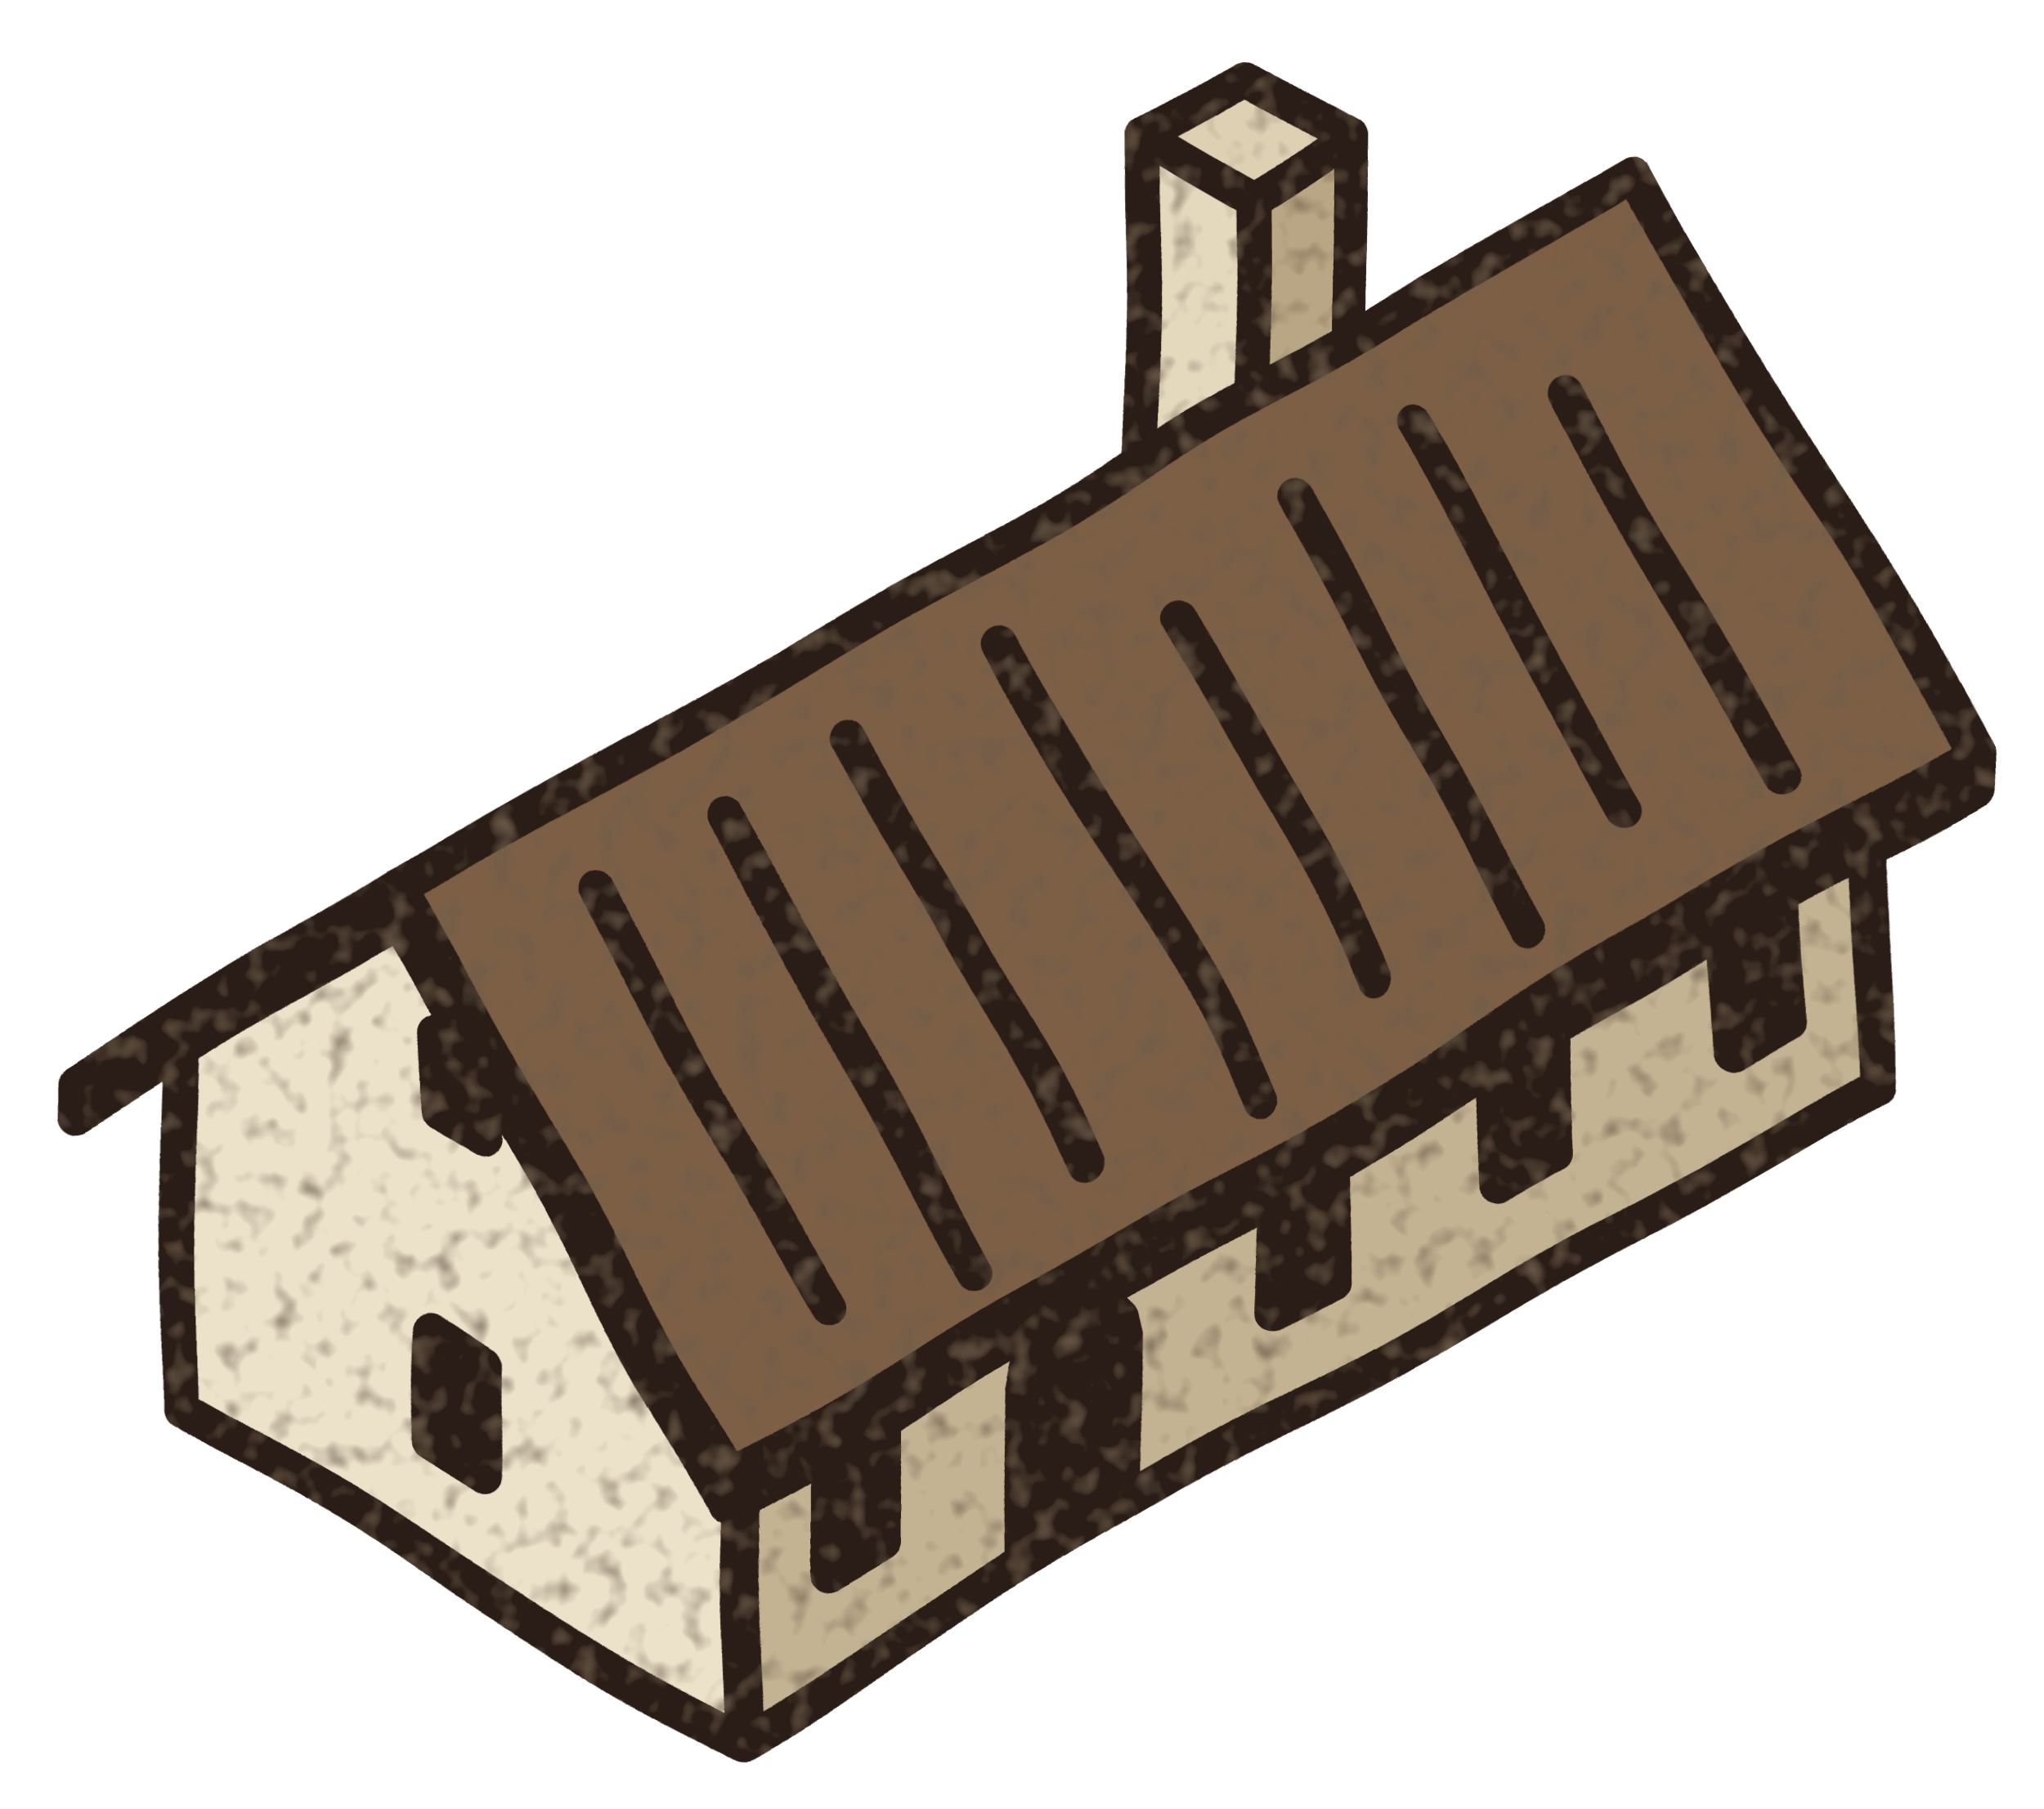
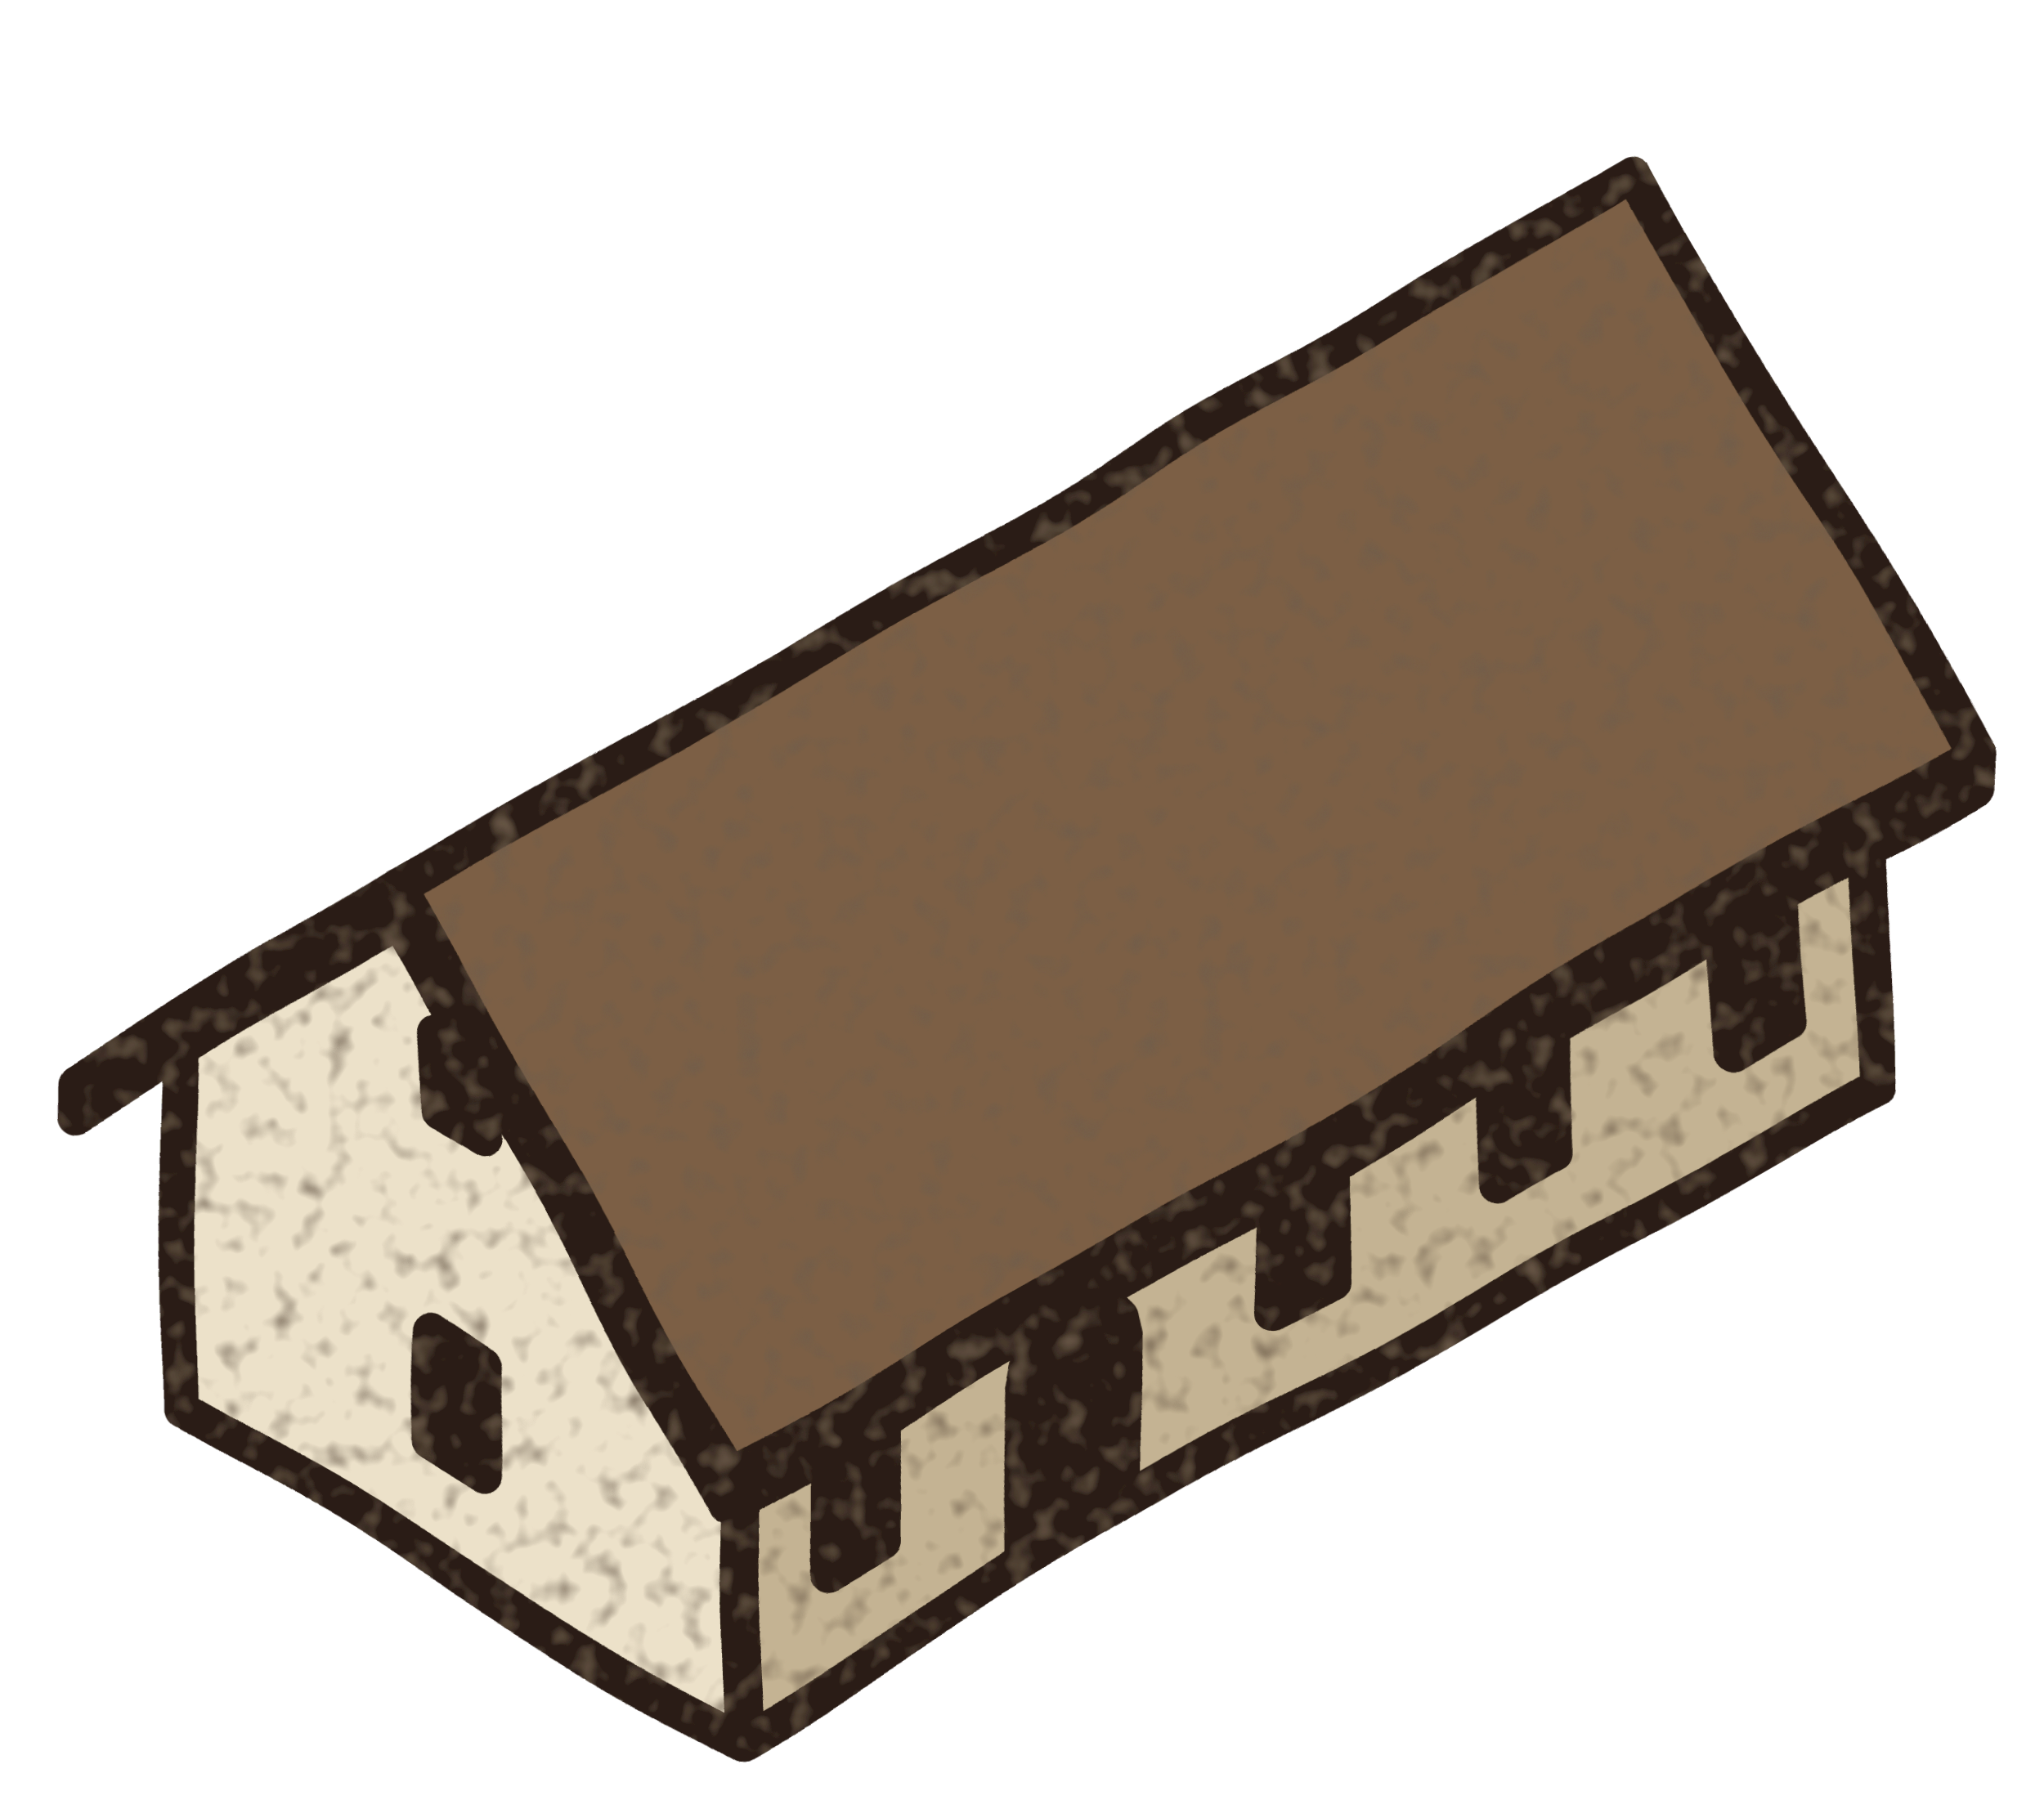
- <svg xmlns="http://www.w3.org/2000/svg" width="187.79" height="166.2" viewBox="0 0 62.6 55.4" data-footprint="2 4" data-origin="39.96 23.2" fill="none" stroke="#2a1e16" stroke-width="1.1" stroke-linecap="round" stroke-linejoin="round">
+ <svg xmlns="http://www.w3.org/2000/svg" width="187.83" height="166.23" viewBox="0 0 62.61 55.41" data-footprint="2 4" data-origin="39.96 23.2" fill="none" stroke="#2a1e16" stroke-width="1.1" stroke-linecap="round" stroke-linejoin="round" data-edited="true">
  <defs>
    <filter id="hand" x="-4%" y="-4%" width="108%" height="108%">
      <feTurbulence type="fractalNoise" baseFrequency="0.07" numOctaves="2" seed="4" result="warp" />
      <feDisplacementMap in="SourceGraphic" in2="warp" scale="1.3" xChannelSelector="R" yChannelSelector="G" result="wobble" />
      <feTurbulence type="fractalNoise" baseFrequency="1.2" numOctaves="2" seed="9" result="grain" />
      <feColorMatrix in="grain" type="matrix" values="0 0 0 0 0.16 0 0 0 0 0.11 0 0 0 0 0.07 2.2 0 0 0 -1.18" result="specks" />
      <feComposite in="specks" in2="wobble" operator="in" result="speckled" />
      <feMerge>
        <feMergeNode in="wobble" />
        <feMergeNode in="speckled" />
      </feMerge>
    </filter>
  </defs>
  <g class="part" filter="url(#hand)">
-     <path data-layer="chimney" fill="#e4d8bd" d="M34.76 18.5L38.23 20.5L38.23 6L34.76 4Z" />
-     <path data-layer="chimney" fill="#b9a684" d="M38.23 20.5L41.34 18.7L41.34 4.2L38.23 6Z" />
-     <path data-layer="chimney" fill="#ddd0b3" d="M37.88 2.2L34.76 4L38.23 6L41.34 4.2Z" />
    <path data-layer="walls" fill="#c4b393" d="M57.28 33.2L22.64 53.2L22.64 41.7L57.28 21.7Z" />
    <path data-layer="walls" fill="#ece1c9" d="M5.32 43.2L22.64 53.2L22.64 41.7L13.98 26.2L5.32 31.7Z" />
    <path data-layer="windows" fill="#2a1e16" d="M54.68 31.25L52.95 32.25L52.95 28.85L54.68 27.85Z" />
    <path data-layer="windows" fill="#2a1e16" d="M47.75 35.25L46.02 36.25L46.02 32.85L47.75 31.85Z" />
    <path data-layer="windows" fill="#2a1e16" d="M40.82 39.25L39.09 40.25L39.09 36.85L40.82 35.85Z" />
    <path data-layer="windows" fill="#2a1e16" d="M26.97 47.25L25.24 48.25L25.24 44.85L26.97 43.85Z" />
    <path data-layer="windows" fill="#2a1e16" d="M13.11 44.25L14.84 45.25L14.84 41.85L13.11 40.85Z" />
    <path data-layer="windows" fill="#2a1e16" d="M13.29 33.99L14.67 34.79L14.67 32.39L13.29 31.59Z" />
    <path data-layer="door" fill="#2a1e16" d="M34.59 46.3L34.59 40.9L34.47 40.28L34.13 39.89L33.63 39.79L33.03 40L32.43 40.48L31.93 41.16L31.59 41.94L31.47 42.7L31.47 48.1Z" />
    <path data-layer="eaves" class="roof-shade" fill="#7b5e45" d="M12.25 27.2L2.2 33.58L2.2 34.58L12.25 28.2Z" />
    <path data-layer="eaves" class="roof-shade" fill="#7b5e45" d="M12.25 27.2L22.29 45.18L22.29 46.18L12.25 28.2Z" />
    <path data-layer="eaves" class="roof-shade" fill="#7b5e45" d="M60.4 23.18L22.29 45.18L22.29 46.18L60.4 24.18Z" />
    <path data-layer="roof" class="roof-shade" fill="#7b5e45" d="M50.35 5.2L12.25 27.2L22.29 45.18L60.4 23.18Z" />
-     <path data-layer="roof lines" d="M48.17 11.85L54.86 23.83" />
-     <path data-layer="roof lines" d="M43.4 12.87L50.15 24.94" />
-     <path data-layer="roof lines" d="M39.59 15.25L47.05 28.59" />
-     <path data-layer="roof lines" d="M36 18.96L42.09 29.85" />
-     <path data-layer="roof lines" d="M30.64 19.66L38.42 33.57" />
-     <path data-layer="roof lines" d="M26 22.52L33.27 35.54" />
-     <path data-layer="roof lines" d="M22.14 24.74L30 38.81" />
-     <path data-layer="roof lines" d="M18.22 27.05L25.32 39.77" />
  </g>
</svg>
